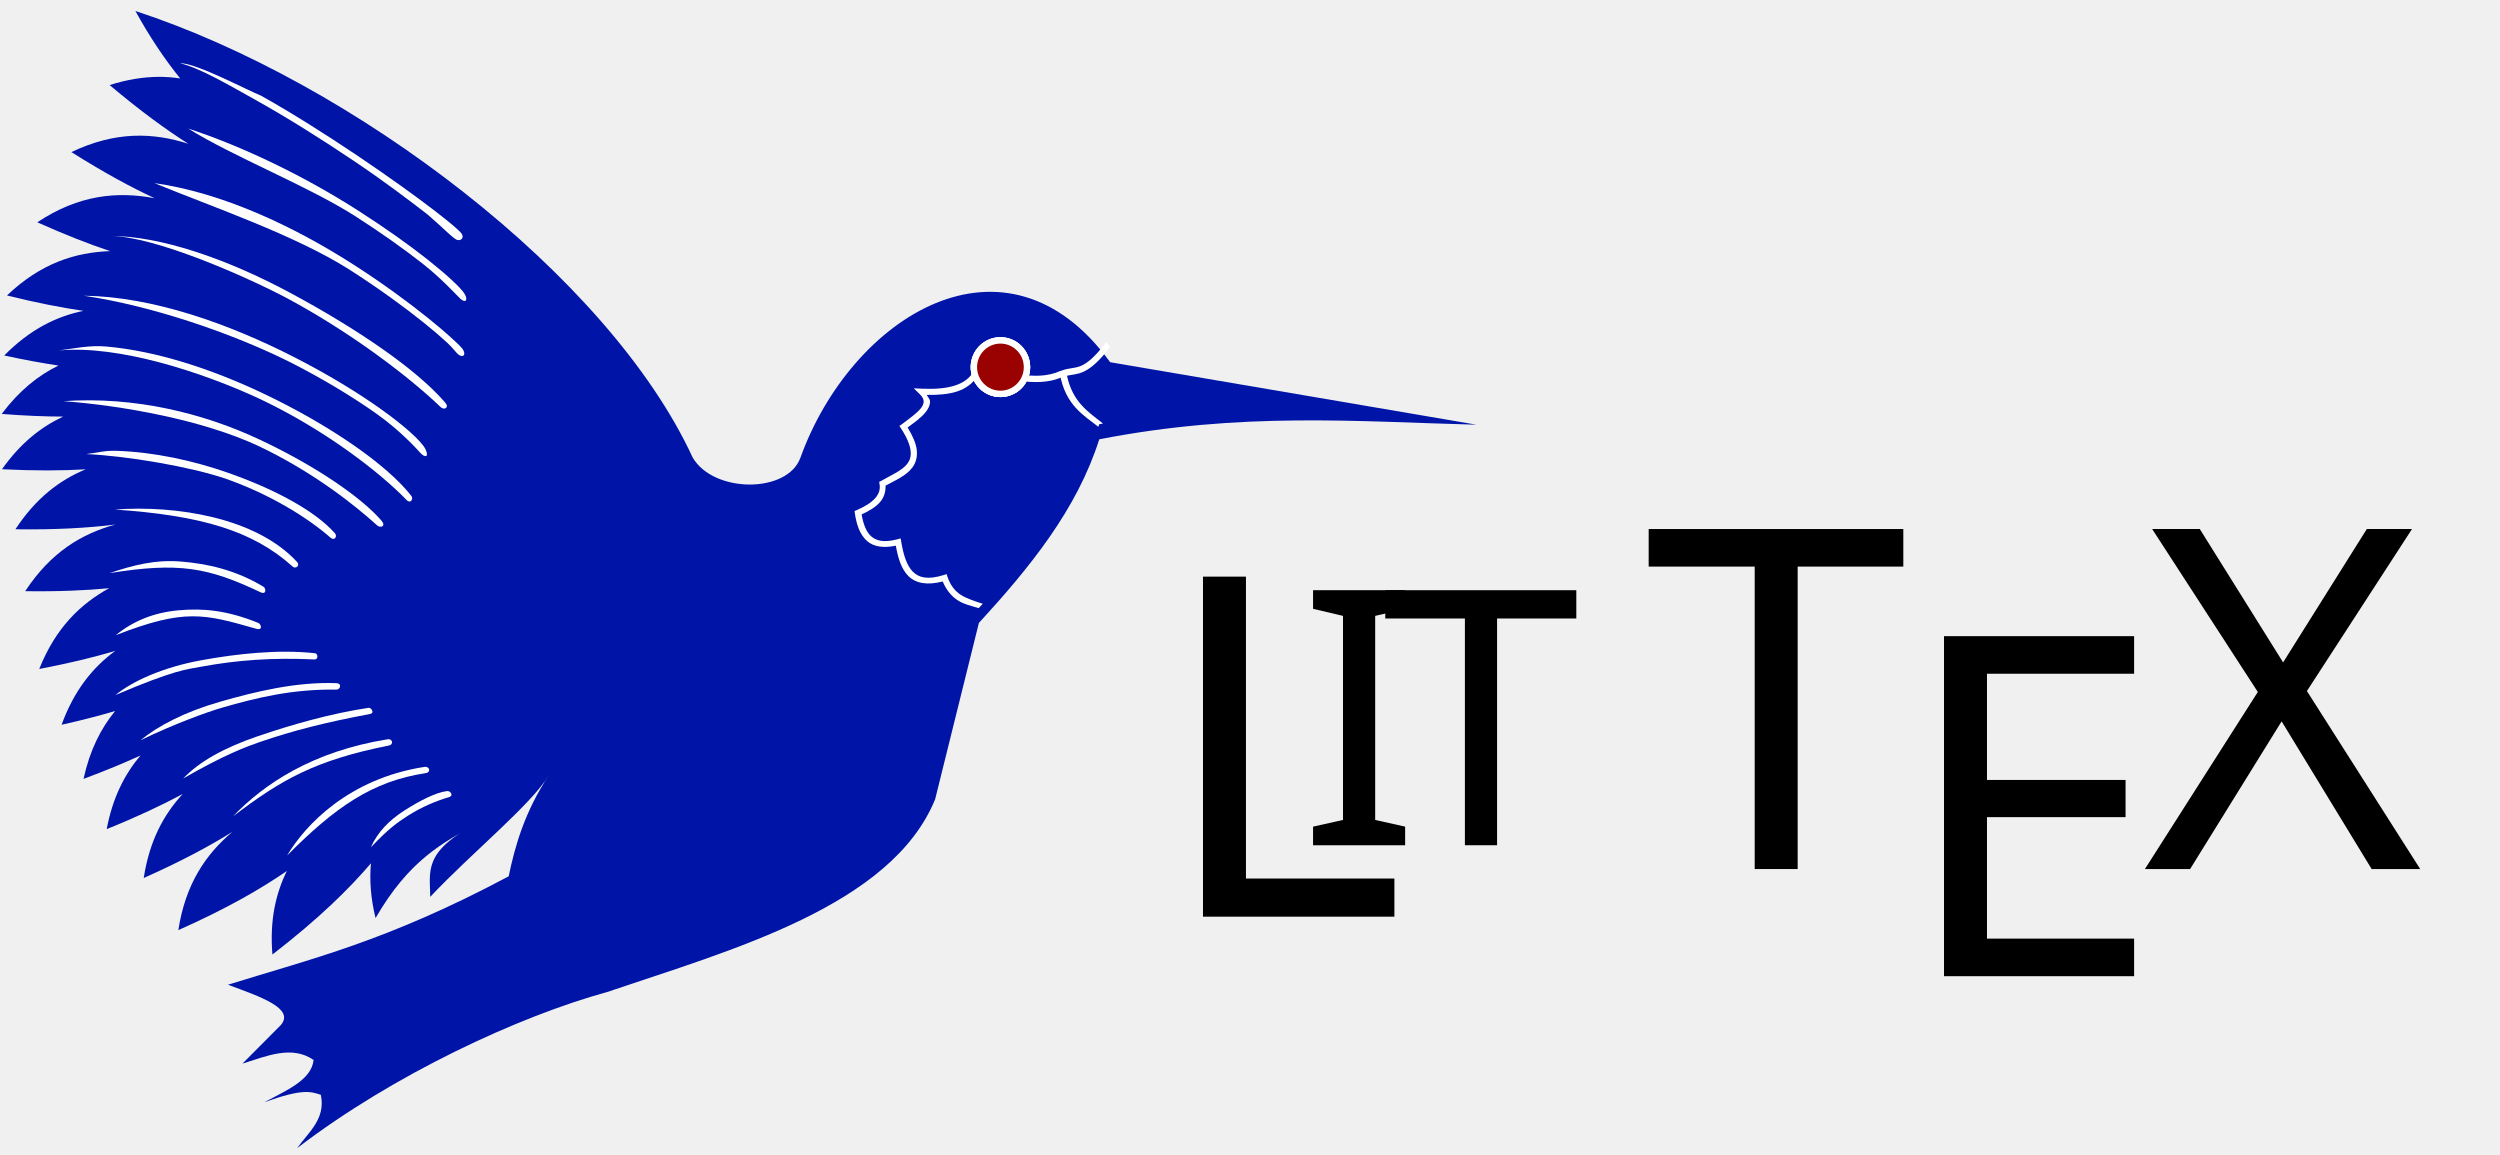
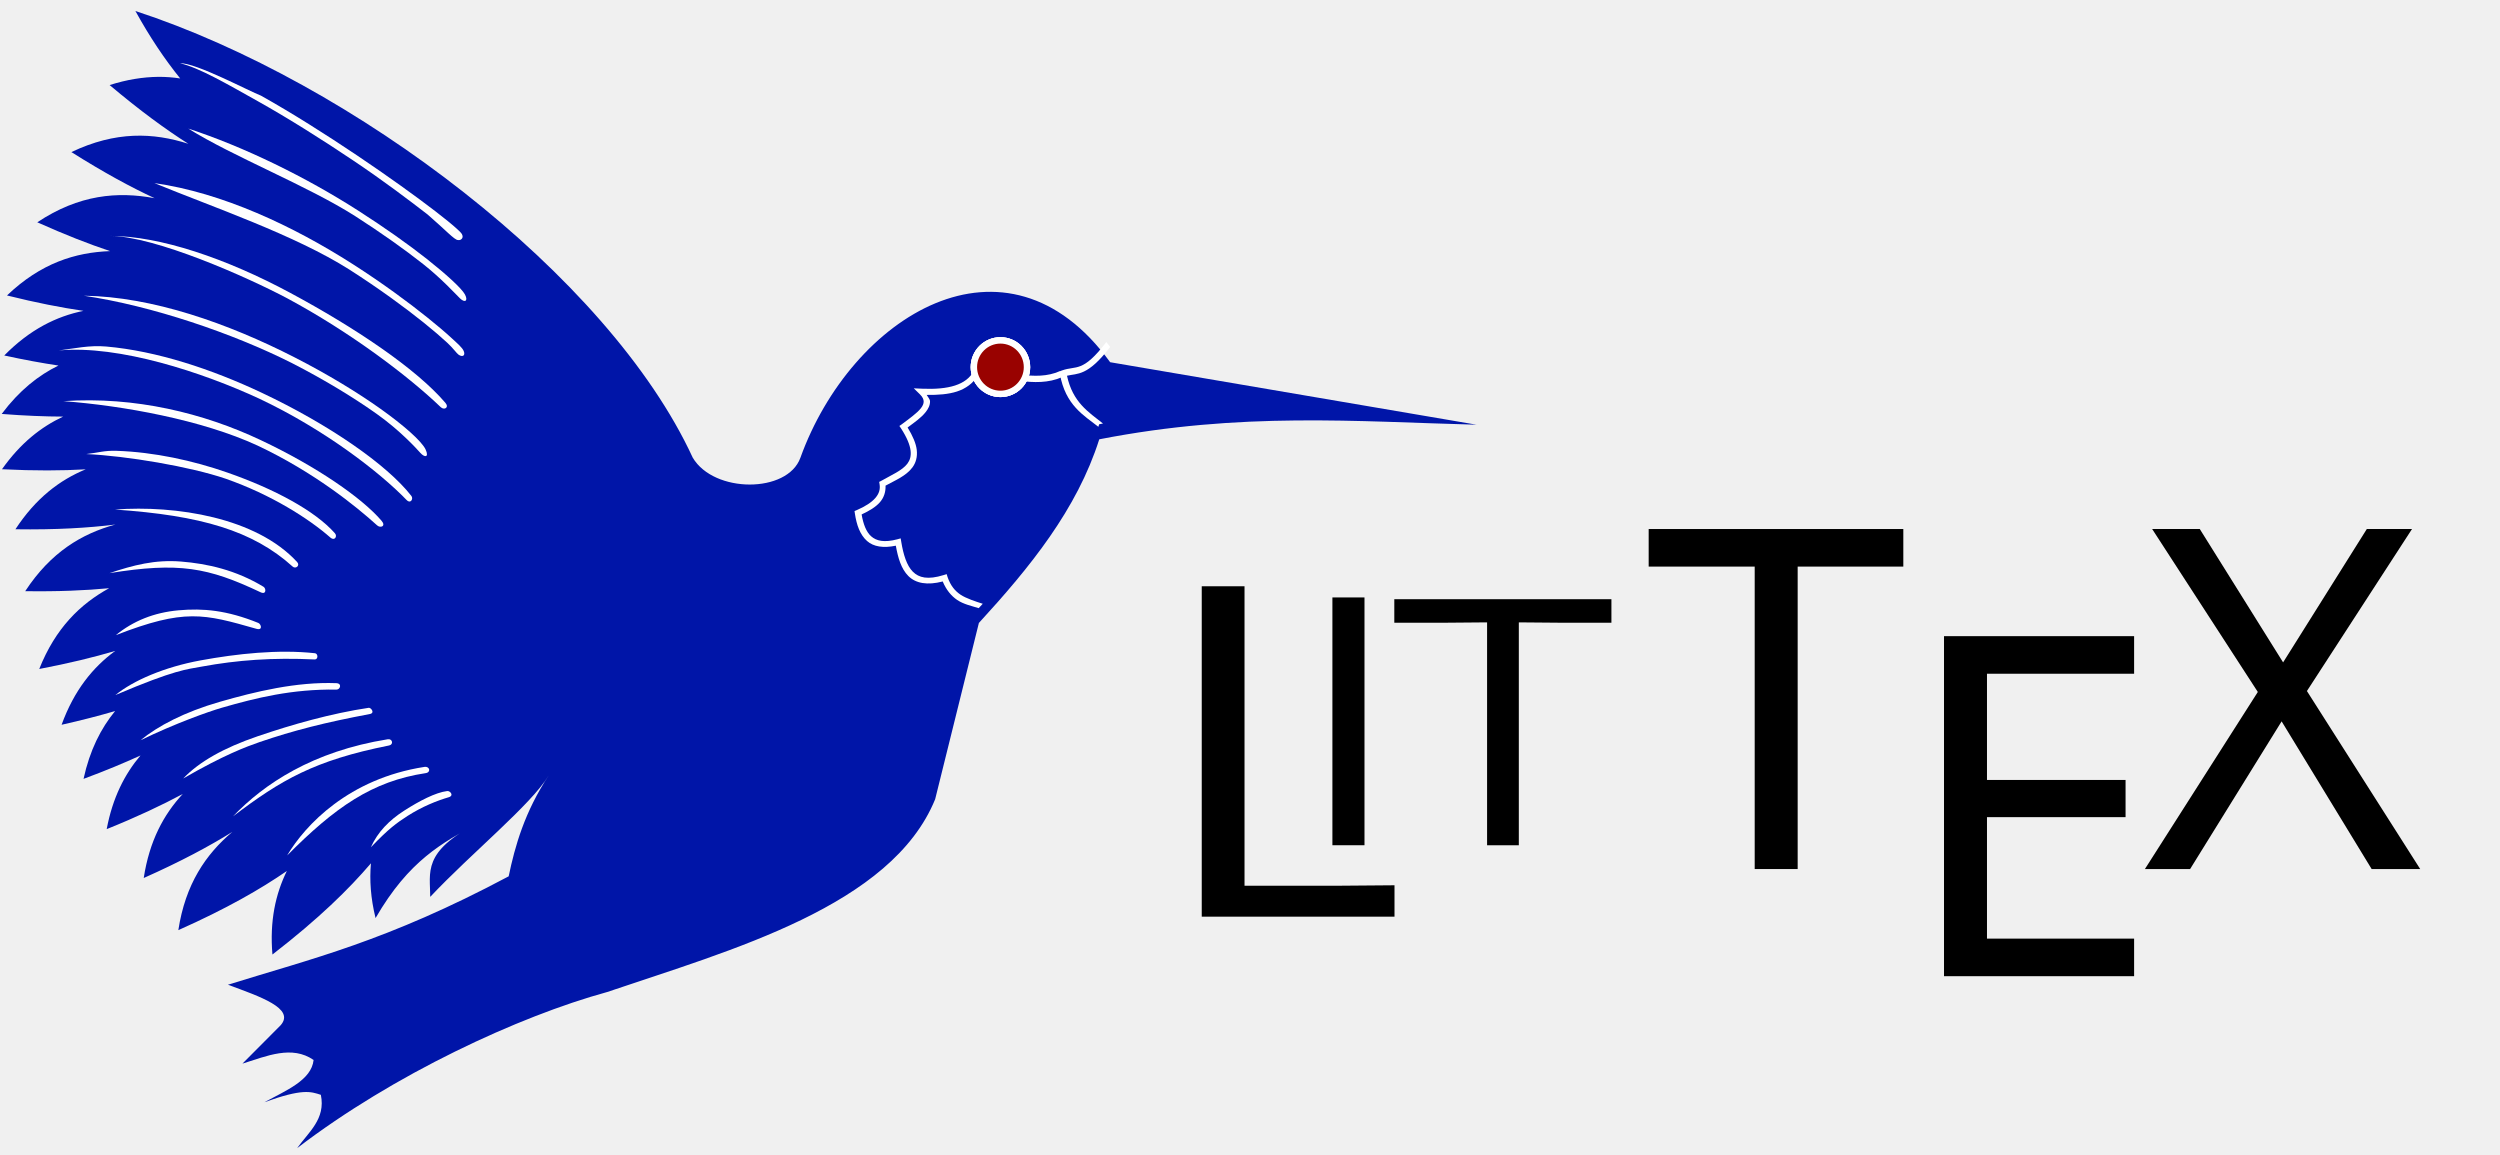
<svg xmlns="http://www.w3.org/2000/svg" width="210px" height="97px" viewBox="0 0 210 97" version="1.1">
  <defs />
  <g id="Page-1" stroke="none" stroke-width="1" fill="none" fill-rule="evenodd">
    <g id="Artboard" transform="translate(-467, -674)">
      <g id="Group-6" transform="translate(466, 673)">
-         <g id="Group-5" transform="translate(98, 37)" fill="#000000" font-weight="400">
-           <g id="Group-4" transform="translate(0, 5)" font-family="CMUSansSerif, CMU Sans Serif">
-             <text id="L" font-size="40" letter-spacing="1.967">
-               <tspan x="0.177" y="36">L</tspan>
-             </text>
-             <text id="I" font-size="30" letter-spacing="1.475">
-               <tspan x="12.095" y="30">I</tspan>
-             </text>
-             <text id="T" font-size="30" letter-spacing="1.475">
-               <tspan x="19.067" y="30">T</tspan>
-             </text>
+         <g id="Group-5" transform="translate(101, 37)" fill="#000000">
+           <g id="Group-4" transform="translate(0, 13)">
+             <polygon id="L" points="0.946 28 0.946 0.246 4.54 0.246 4.54 25.402 12.333 25.402 17.138 25.363 17.138 28" />
+             <polygon id="I" points="11.922 22 11.922 1.185 14.617 1.185 14.617 22" />
+             <polygon id="T" points="17.122 3.309 17.122 1.331 35.359 1.331 35.359 3.309 31.096 3.309 27.581 3.279 27.581 22 24.915 22 24.915 3.279 21.37 3.309" />
          </g>
-           <g id="Group-3" transform="translate(41, 0)" font-size="40" font-family="CMUSerif-Roman, CMU Serif" letter-spacing="1.967">
+           <g id="Group-3" transform="translate(38, 0)" font-size="40" font-family="CMUSerif-Roman, CMU Serif" letter-spacing="1.967" font-weight="400">
            <text id="T">
              <tspan x="0.083" y="37">T</tspan>
            </text>
            <text id="E">
              <tspan x="21.423" y="46">E</tspan>
            </text>
            <text id="X">
              <tspan x="42.017" y="37">X</tspan>
            </text>
          </g>
        </g>
        <g id="layer1" fill-rule="nonzero">
-           <g id="g3363" transform="translate(63.11134, 49.18599) scale(-1, 1) rotate(-180) translate(-63.11134, -49.18599) translate(0.510076, 0.587624)">
+           <g id="g3363" transform="translate(63.51008, 49.28435) scale(-1, 1) rotate(-180) translate(-63.51008, -49.28435) translate(0.510076, 0.784345)">
            <g id="g3365" transform="translate(0.12039, 0.186662)">
              <g id="g3367">
                <g id="g3369">
                  <g id="g3375" transform="translate(0, -0)" fill="#0015A8">
                    <path d="M15.506,90.009 C14.908,90.097 14.292,90.149 13.653,90.142 C12.39,90.128 11.04,89.917 9.577,89.453 C12.13,87.301 14.287,85.729 16.189,84.519 C13.25,85.464 10.085,85.599 6.366,83.822 C9.082,82.11 11.362,80.873 13.357,79.949 C10.247,80.526 7.021,80.263 3.501,77.925 C5.825,76.882 7.835,76.098 9.619,75.503 C6.691,75.4 3.793,74.489 0.957,71.779 C3.417,71.164 5.525,70.757 7.379,70.485 C5.11,70.023 2.884,68.927 0.726,66.737 C2.398,66.373 3.903,66.098 5.28,65.891 C3.584,65.065 1.979,63.786 0.512,61.827 C2.438,61.676 4.143,61.609 5.675,61.603 C3.821,60.739 2.085,59.373 0.537,57.182 C3.288,57.043 5.586,57.057 7.569,57.174 C5.39,56.277 3.382,54.761 1.665,52.139 C5.084,52.089 7.792,52.254 10.063,52.537 C7.244,51.767 4.635,50.216 2.488,46.939 C5.25,46.899 7.556,47 9.536,47.188 C7.115,45.859 5.035,43.843 3.666,40.403 C6.159,40.879 8.248,41.388 10.047,41.921 C8.173,40.547 6.598,38.618 5.543,35.717 C7.215,36.09 8.7,36.48 10.039,36.87 C8.837,35.406 7.91,33.574 7.387,31.172 C9.203,31.846 10.774,32.499 12.171,33.138 C10.844,31.574 9.83,29.593 9.331,26.951 C11.887,27.98 13.967,28.964 15.72,29.903 C14.113,28.173 12.918,25.947 12.443,22.845 C15.556,24.229 17.944,25.512 19.886,26.718 C17.656,24.836 15.941,22.332 15.35,18.466 C19.417,20.275 22.256,21.915 24.464,23.434 C23.516,21.502 23.013,19.239 23.254,16.418 C27.185,19.456 29.676,21.915 31.529,24.081 C31.404,22.682 31.502,21.161 31.916,19.478 C34.738,24.362 37.543,25.788 40.445,27.418 C35.822,25.073 36.508,23.308 36.508,21.261 C40.034,25.002 44.952,28.969 46.457,31.454 C44.446,28.411 43.627,25.53 43.098,22.986 C32.807,17.504 26.541,16.072 19.516,13.88 C22.241,12.873 25.161,11.887 23.954,10.488 L20.734,7.253 C22.792,7.897 24.89,8.817 26.712,7.56 C26.533,5.86 24.4,5.001 22.579,4.01 C25.785,5.174 26.478,4.905 27.321,4.632 C27.743,2.595 26.281,1.499 25.329,0.153 C33.405,6.339 43.943,11.226 51.365,13.266 C61.803,16.807 75.263,20.488 78.923,29.464 L82.595,44.269 C86.887,48.947 90.834,53.799 92.707,59.695 C104.656,62.024 114.319,61.183 124.399,60.922 C123.48,61.077 93.621,66.172 93.621,66.172 C84.895,78.199 71.887,70.024 67.602,58.144 C66.52,55.146 60.349,55.145 58.561,58.152 C51.49,73.487 30.017,89.699 11.743,95.674 C12.947,93.489 14.199,91.625 15.506,90.009 Z" id="path3377" />
                  </g>
                  <g id="g3379" transform="translate(71.85568, 45.07828)" fill="#FFFFFF">
                    <path d="M10.388,20.482 L10.309,20.356 C9.999,19.774 9.476,19.378 8.739,19.138 C8.003,18.898 7.059,18.821 5.96,18.869 L5.27,18.901 L5.772,18.41 C6.027,18.163 6.098,17.966 6.102,17.794 C6.105,17.621 6.032,17.435 5.866,17.224 C5.535,16.803 4.878,16.345 4.265,15.88 L4.061,15.738 L4.202,15.532 C4.714,14.742 4.948,14.133 5.003,13.666 C5.058,13.199 4.95,12.864 4.736,12.575 C4.308,11.997 3.368,11.605 2.522,11.12 L2.365,11.041 L2.397,10.852 C2.469,10.407 2.35,10.044 2.036,9.681 C1.721,9.319 1.191,8.974 0.481,8.669 L0.293,8.59 L0.324,8.385 C0.466,7.433 0.75,6.604 1.345,6.076 C1.889,5.592 2.712,5.465 3.763,5.681 C3.946,4.666 4.208,3.743 4.814,3.135 C5.429,2.518 6.402,2.336 7.703,2.676 C7.996,1.965 8.424,1.459 8.912,1.126 C9.448,0.761 10.148,0.614 10.725,0.434 L11.066,0.803 C10.494,0.982 9.65,1.259 9.194,1.569 C8.739,1.879 8.369,2.304 8.111,3.04 L8.033,3.293 L7.782,3.214 C6.444,2.799 5.702,2.986 5.191,3.498 C4.68,4.01 4.393,4.937 4.218,6.013 L4.171,6.297 L3.888,6.218 C2.785,5.928 2.134,6.077 1.69,6.471 C1.275,6.84 1.03,7.493 0.89,8.306 C1.528,8.603 2.076,8.928 2.428,9.333 C2.772,9.729 2.921,10.218 2.899,10.725 C3.679,11.157 4.619,11.528 5.16,12.259 C5.443,12.641 5.59,13.144 5.521,13.73 C5.458,14.263 5.199,14.879 4.752,15.611 C5.301,16.019 5.897,16.427 6.274,16.908 C6.484,17.175 6.642,17.471 6.636,17.809 C6.632,17.996 6.454,18.166 6.353,18.347 C7.308,18.335 8.178,18.398 8.896,18.632 C9.653,18.878 10.247,19.327 10.639,19.944 C11.769,19.939 12.94,19.688 14.124,19.533 C15.34,19.374 16.578,19.331 17.75,19.849 L17.531,20.34 C16.494,19.881 15.386,19.9 14.202,20.055 C13.019,20.21 11.786,20.491 10.545,20.482 L10.388,20.482 L10.388,20.482 Z" id="path3381" />
                  </g>
                  <g id="g3383" transform="translate(81.94069, 63.49054)" stroke="#FFFFFF" stroke-width="0.537" fill="#FFFFFF">
                    <path d="M4.696,2.267 C4.696,1.026 3.697,0.02 2.465,0.02 C1.233,0.02 0.234,1.026 0.234,2.267 C0.234,3.508 1.233,4.514 2.465,4.514 C3.697,4.514 4.696,3.508 4.696,2.267 Z" id="path3385" />
                  </g>
                  <g id="g3387" transform="translate(88.87413, 60.31601)" fill="#FFFFFF">
                    <path d="M4.425,7.549 C2.422,4.925 1.919,5.603 0.699,5.163 L0.495,5.084 L0.527,4.862 C0.996,2.226 2.547,1.389 3.757,0.431 L3.825,0.644 L4.147,0.706 C2.934,1.666 1.606,2.48 1.123,4.72 C2.011,4.931 2.858,4.661 4.75,7.139 L4.425,7.549 L4.425,7.549 Z" id="path3389" />
                  </g>
                  <g id="g3391" transform="translate(15.75782, 71.10941)" fill="#FFFFFF">
                    <path d="M0.429,14.685 C4.213,12.322 10.441,9.884 14.441,7.338 C16.642,5.927 18.618,4.521 20.156,3.306 C21.693,2.091 22.83,0.836 23.248,0.428 C23.667,0.02 23.951,0.212 23.672,0.744 C23.394,1.275 22.024,2.504 20.47,3.733 C18.915,4.961 16.937,6.361 14.724,7.781 C10.297,10.62 5.101,13.159 0.429,14.686 L0.429,14.685 Z" id="path3393" />
                  </g>
                  <g id="g3395" transform="translate(15.12751, 76.18865)" fill="#FFFFFF">
                    <path d="M0.378,15.092 C1.965,14.723 4.306,13.36 6.909,11.902 C9.513,10.444 12.351,8.649 14.947,6.905 C17.544,5.16 19.546,3.633 21.146,2.403 C22.666,1.093 23.417,0.245 23.707,0.247 C23.747,0.239 23.787,0.238 23.849,0.247 C23.911,0.256 24.016,0.304 24.069,0.405 C24.121,0.506 24.101,0.591 24.084,0.642 C24.067,0.694 24.059,0.721 24.037,0.753 C23.951,0.883 23.82,1.005 23.629,1.18 C23.246,1.531 22.614,2.047 21.808,2.667 C20.195,3.906 17.851,5.597 15.246,7.347 C12.64,9.098 9.783,10.908 7.161,12.376 C6.229,12.724 1.658,15.159 0.378,15.092 L0.378,15.092 L0.378,15.092 Z" id="path3397" />
                  </g>
                  <g id="g3399" transform="translate(13.23657, 66.66507)" fill="#FFFFFF">
                    <path d="M0.101,14.552 C4.958,12.555 11.868,10.209 16.48,7.289 C18.958,5.704 21.116,4.125 22.728,2.83 C23.534,2.182 24.207,1.6 24.706,1.138 C25.205,0.676 25.486,0.256 25.648,0.142 C25.986,-0.098 26.244,0.061 26.087,0.442 C25.969,0.73 25.578,1.06 25.067,1.533 C24.556,2.007 23.871,2.587 23.057,3.241 C21.43,4.549 19.258,6.152 16.762,7.748 C11.771,10.94 5.805,13.747 0.101,14.552 L0.101,14.552 Z" id="path3401" />
                  </g>
                  <g id="g3403" transform="translate(9.454695, 62.22073)" fill="#FFFFFF">
                    <path d="M0.145,14.558 C3.93,14.556 11.75,11.066 15.046,9.317 C20.39,6.446 25.249,2.756 27.935,0.177 C28.233,-0.109 28.668,0.143 28.327,0.54 C25.833,3.452 20.68,6.883 15.297,9.776 C9.913,12.668 4.339,14.563 0.145,14.559 L0.145,14.558 Z" id="path3405" />
                  </g>
                  <g id="g3407" transform="translate(6.933443, 57.77639)" fill="#FFFFFF">
                    <path d="M0.479,13.981 C6.17,13.142 12.991,10.828 17.961,8.321 C20.735,6.902 23.208,5.383 25.105,4.035 C27.001,2.688 28.401,1.171 28.747,0.778 C29.092,0.385 29.504,0.369 29.187,1.063 C28.869,1.756 27.324,3.113 25.403,4.478 C23.482,5.844 20.992,7.366 18.197,8.795 C12.607,11.655 6.24,13.904 0.479,13.981 L0.479,13.981 Z" id="path3409" />
                  </g>
                  <g id="g3411" transform="translate(5.042504, 53.96696)" fill="#FFFFFF">
                    <path d="M4.248,13.523 C2.835,13.648 1.562,13.356 0.266,13.192 C5.322,13.67 12.393,11.331 17.106,9.143 C22.659,6.521 27.269,2.921 29.477,0.635 C29.823,0.277 30.068,0.733 29.886,0.967 C27.829,3.612 22.932,6.986 17.326,9.633 C13.122,11.619 8.49,13.151 4.248,13.523 L4.248,13.523 Z" id="path3413" />
                  </g>
                  <g id="g3415" transform="translate(5.672817, 52.06224)" fill="#FFFFFF">
                    <path d="M0.025,10.838 C5.001,10.466 11.663,9.266 16.33,7.108 C21.024,4.897 24.585,2.03 26.377,0.403 C26.653,0.153 27.141,0.33 26.754,0.783 C25.119,2.697 21.316,5.344 16.565,7.582 C11.815,9.821 6.044,11.254 0.025,10.838 L0.025,10.838 Z" id="path3417" />
                  </g>
                  <g id="g3419" transform="translate(7.563756, 50.79243)" fill="#FFFFFF">
                    <path d="M2.603,7.936 C1.553,7.972 1.061,7.774 0.048,7.664 C3.425,7.514 8.792,6.609 11.756,5.596 C15.602,4.252 18.765,2.227 20.563,0.646 C20.911,0.341 21.17,0.75 20.94,1.01 C19.256,2.914 15.832,4.738 11.929,6.102 C9.002,7.125 5.753,7.829 2.603,7.936 L2.603,7.936 Z" id="path3421" />
                  </g>
                  <g id="g3423" transform="translate(9.454695, 48.88772)" fill="#FFFFFF">
                    <path d="M0.567,4.908 C7.787,4.417 12.152,3.136 15.499,0.116 C15.75,-0.11 16.145,0.201 15.876,0.496 C12.441,4.243 5.68,5.288 0.567,4.908 L0.567,4.908 Z" id="path3425" />
                  </g>
                  <g id="g3427" transform="translate(9.454695, 46.3481)" fill="#FFFFFF">
                    <path d="M6.127,3.079 C3.938,3.257 2.107,2.775 0.112,2.106 C5.949,3.043 8.376,2.594 12.799,0.502 C13.303,0.263 13.273,0.825 13.05,0.96 C10.7,2.383 8.315,2.902 6.126,3.079 L6.127,3.079 Z" id="path3429" />
                  </g>
                  <g id="g3431" transform="translate(10.08501, 43.17357)" fill="#FFFFFF">
                    <path d="M5.288,2.159 C3.219,1.974 1.462,1.258 0.013,0.071 C5.794,2.316 7.391,1.869 11.812,0.607 C12.394,0.441 12.213,1.005 11.985,1.097 C9.338,2.166 7.358,2.343 5.288,2.159 L5.288,2.159 Z" id="path3433" />
                  </g>
                  <g id="g3435" transform="translate(9.454695, 38.09432)" fill="#FFFFFF">
                    <path d="M17.371,3.632 C14.287,3.968 10.813,3.591 7.764,3.031 C4.714,2.471 2.092,1.333 0.611,0.12 C5.681,2.277 6.605,2.272 7.858,2.509 C10.862,3.061 13.84,3.276 17.341,3.11 C17.658,3.095 17.642,3.602 17.372,3.632 L17.371,3.632 Z" id="path3437" />
                  </g>
                  <g id="g3439" transform="translate(11.97595, 34.28489)" fill="#FFFFFF">
                    <path d="M16.64,4.927 C13.298,5.054 9.846,4.221 6.86,3.361 C3.874,2.502 1.657,1.329 0.195,0.131 C3.153,1.564 5.905,2.534 7.001,2.855 C9.945,3.703 12.916,4.437 16.672,4.389 C16.964,4.385 17.152,4.907 16.64,4.927 L16.64,4.927 Z" id="path3441" />
                  </g>
                  <g id="g3443" transform="translate(15.75782, 31.11037)" fill="#FFFFFF">
                    <path d="M15.588,6.032 C12.44,5.563 9.14,4.627 6.262,3.644 C3.385,2.661 1.337,1.493 0.001,0.095 C3.423,2.073 5.305,2.767 6.419,3.154 C9.261,4.125 11.914,4.801 15.681,5.51 C16.134,5.595 15.771,6.059 15.587,6.032 L15.588,6.032 Z" id="path3445" />
                  </g>
                  <g id="g3447" transform="translate(19.5397, 27.93584)" fill="#FFFFFF">
                    <path d="M13.407,6.565 C7.094,5.552 3.003,2.809 0.403,0.088 C4.433,3.146 7.236,4.79 13.516,6.043 C13.914,6.123 13.794,6.627 13.407,6.565 L13.407,6.565 Z" id="path3449" />
                  </g>
                  <g id="g3451" transform="translate(23.95189, 24.12641)" fill="#FFFFFF">
                    <path d="M12.07,8.051 C5.721,7.065 2.06,3.178 0.535,0.611 C4.552,4.654 7.678,6.853 12.18,7.529 C12.636,7.597 12.52,8.12 12.07,8.051 L12.07,8.051 Z" id="path3453" />
                  </g>
                  <g id="g3455" transform="translate(31.51565, 25.39622)" fill="#FFFFFF">
                    <path d="M6.423,4.755 C5.433,4.631 4.085,3.925 2.812,3.111 C1.539,2.297 0.578,1.307 0.006,0.031 C1.539,1.626 2.153,2.057 3.095,2.668 C4.317,3.449 5.549,3.941 6.548,4.234 C7.017,4.371 6.663,4.786 6.423,4.755 L6.423,4.755 Z" id="path3457" />
                  </g>
                  <g id="g3459" transform="translate(81.94069, 63.49054)" stroke="#FFFFFF" stroke-width="0.537" fill="#FFFFFF">
                    <path d="M4.696,2.267 C4.696,1.026 3.697,0.02 2.465,0.02 C1.233,0.02 0.234,1.026 0.234,2.267 C0.234,3.508 1.233,4.514 2.465,4.514 C3.697,4.514 4.696,3.508 4.696,2.267 Z" id="path3461" />
                  </g>
                  <g id="g3463" transform="translate(81.94069, 63.49054)" stroke="#FFFFFF" stroke-width="0.537" fill="#990200">
                    <path d="M4.696,2.267 C4.696,1.026 3.697,0.02 2.465,0.02 C1.233,0.02 0.234,1.026 0.234,2.267 C0.234,3.508 1.233,4.514 2.465,4.514 C3.697,4.514 4.696,3.508 4.696,2.267 Z" id="path3465" />
                  </g>
                </g>
              </g>
            </g>
          </g>
        </g>
      </g>
    </g>
  </g>
</svg>
